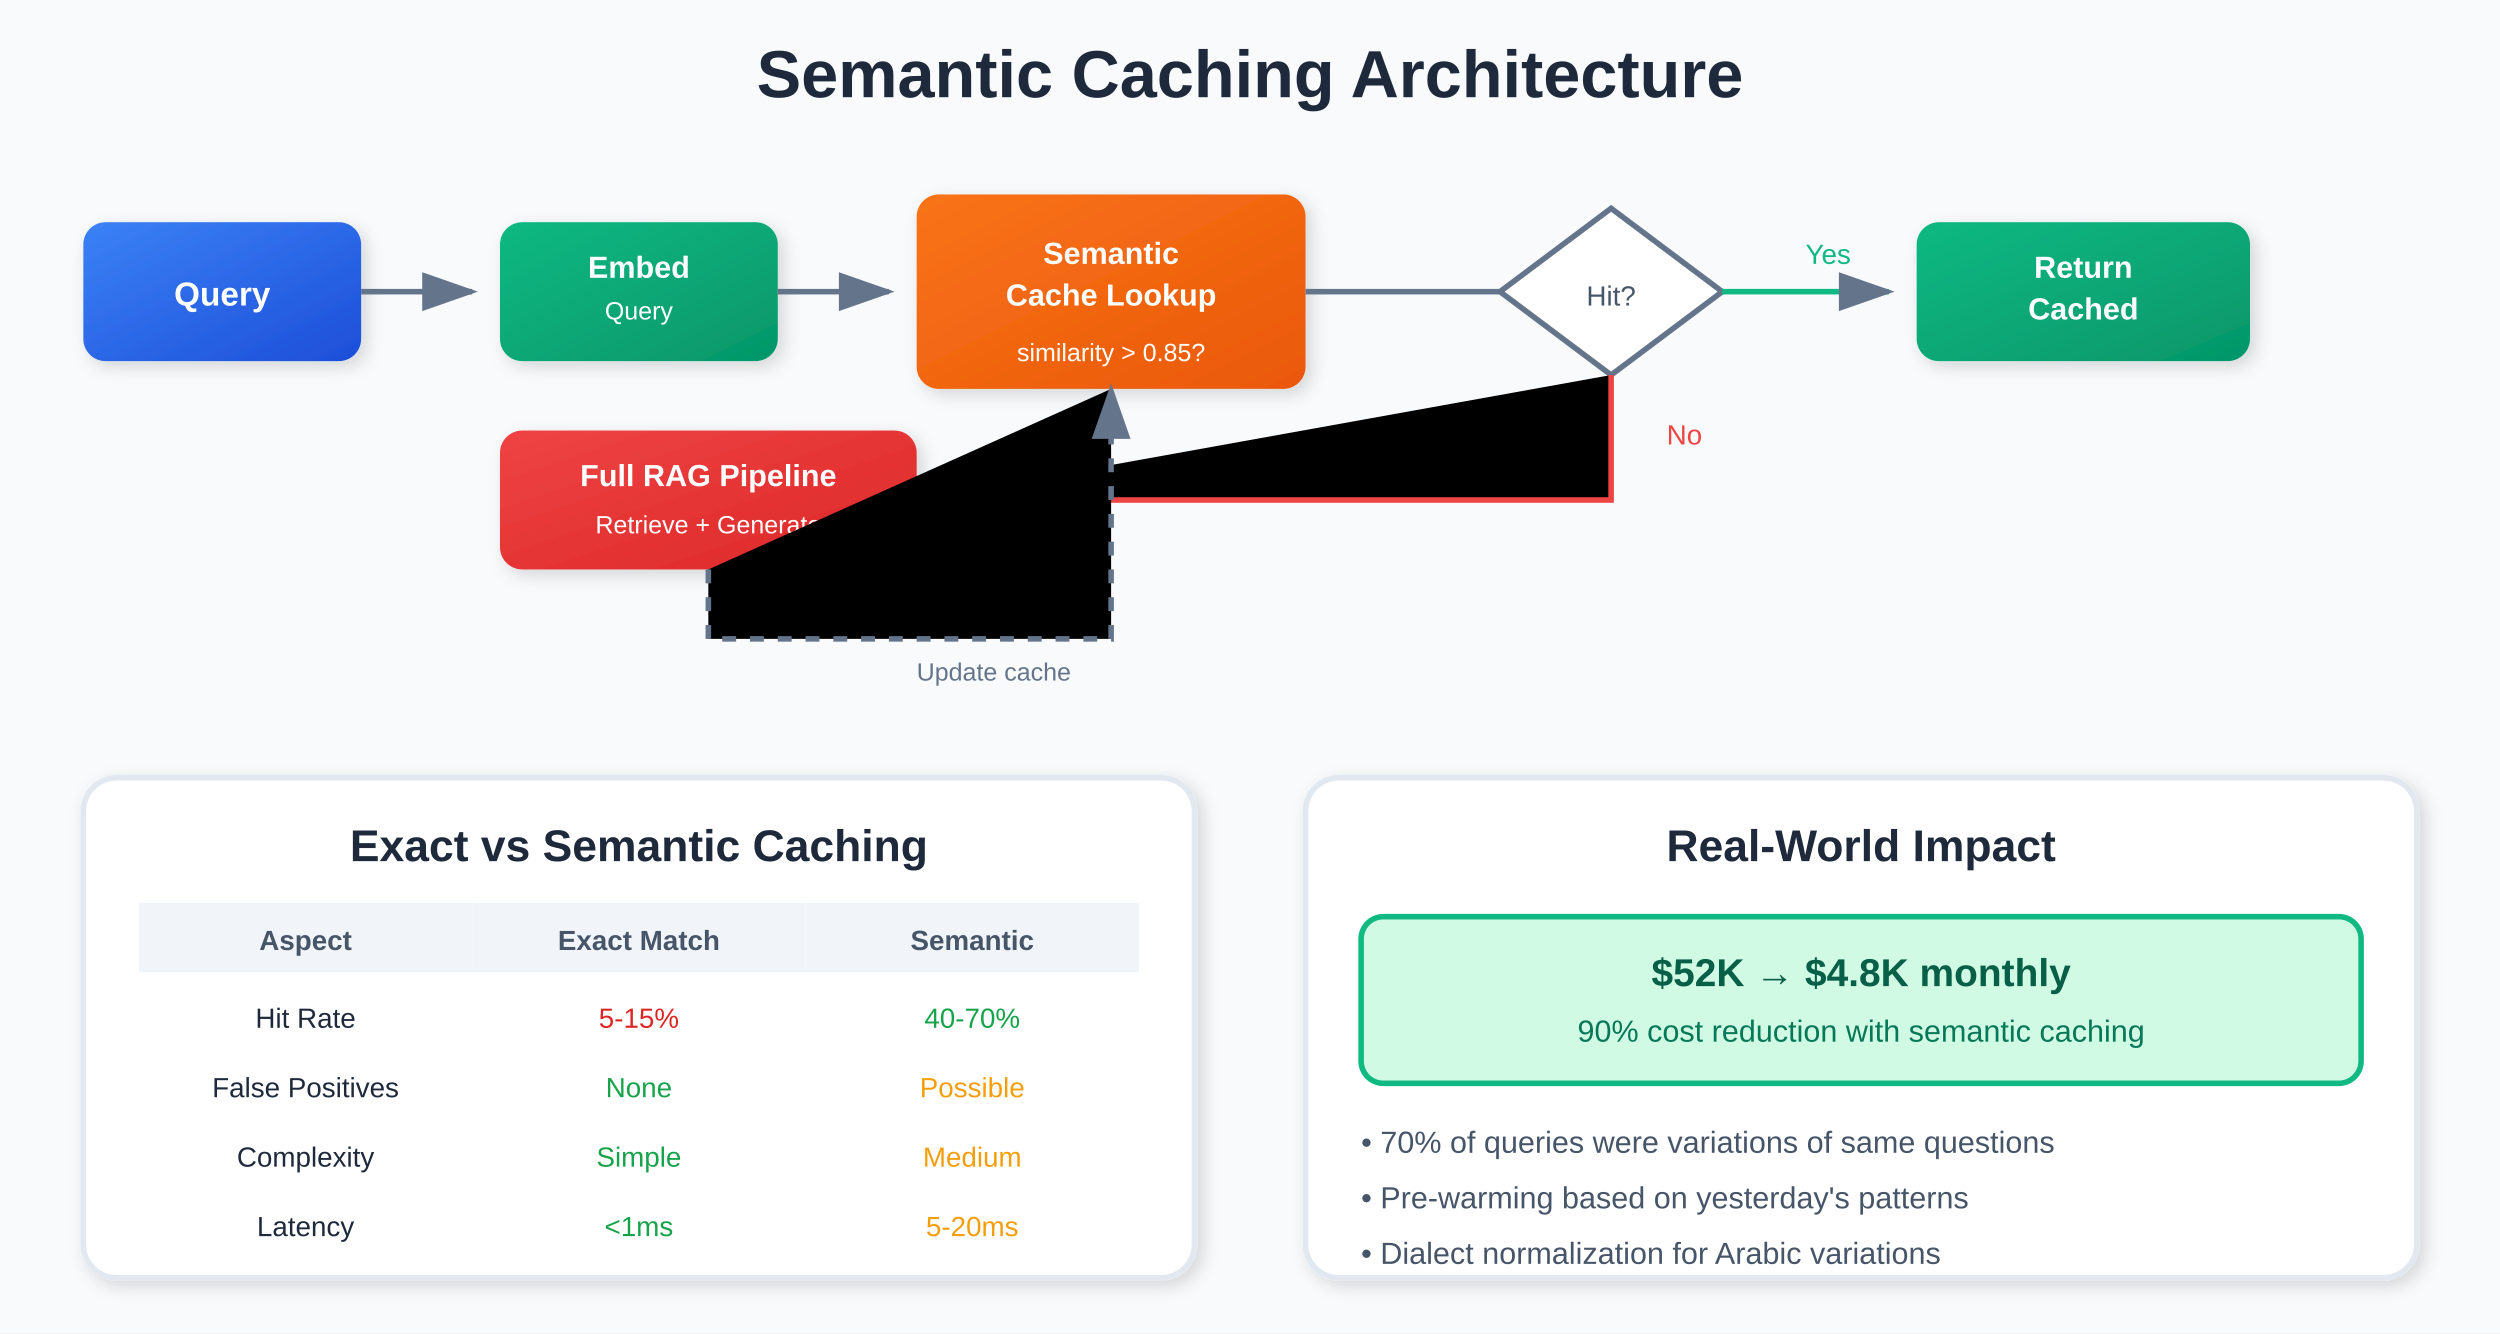
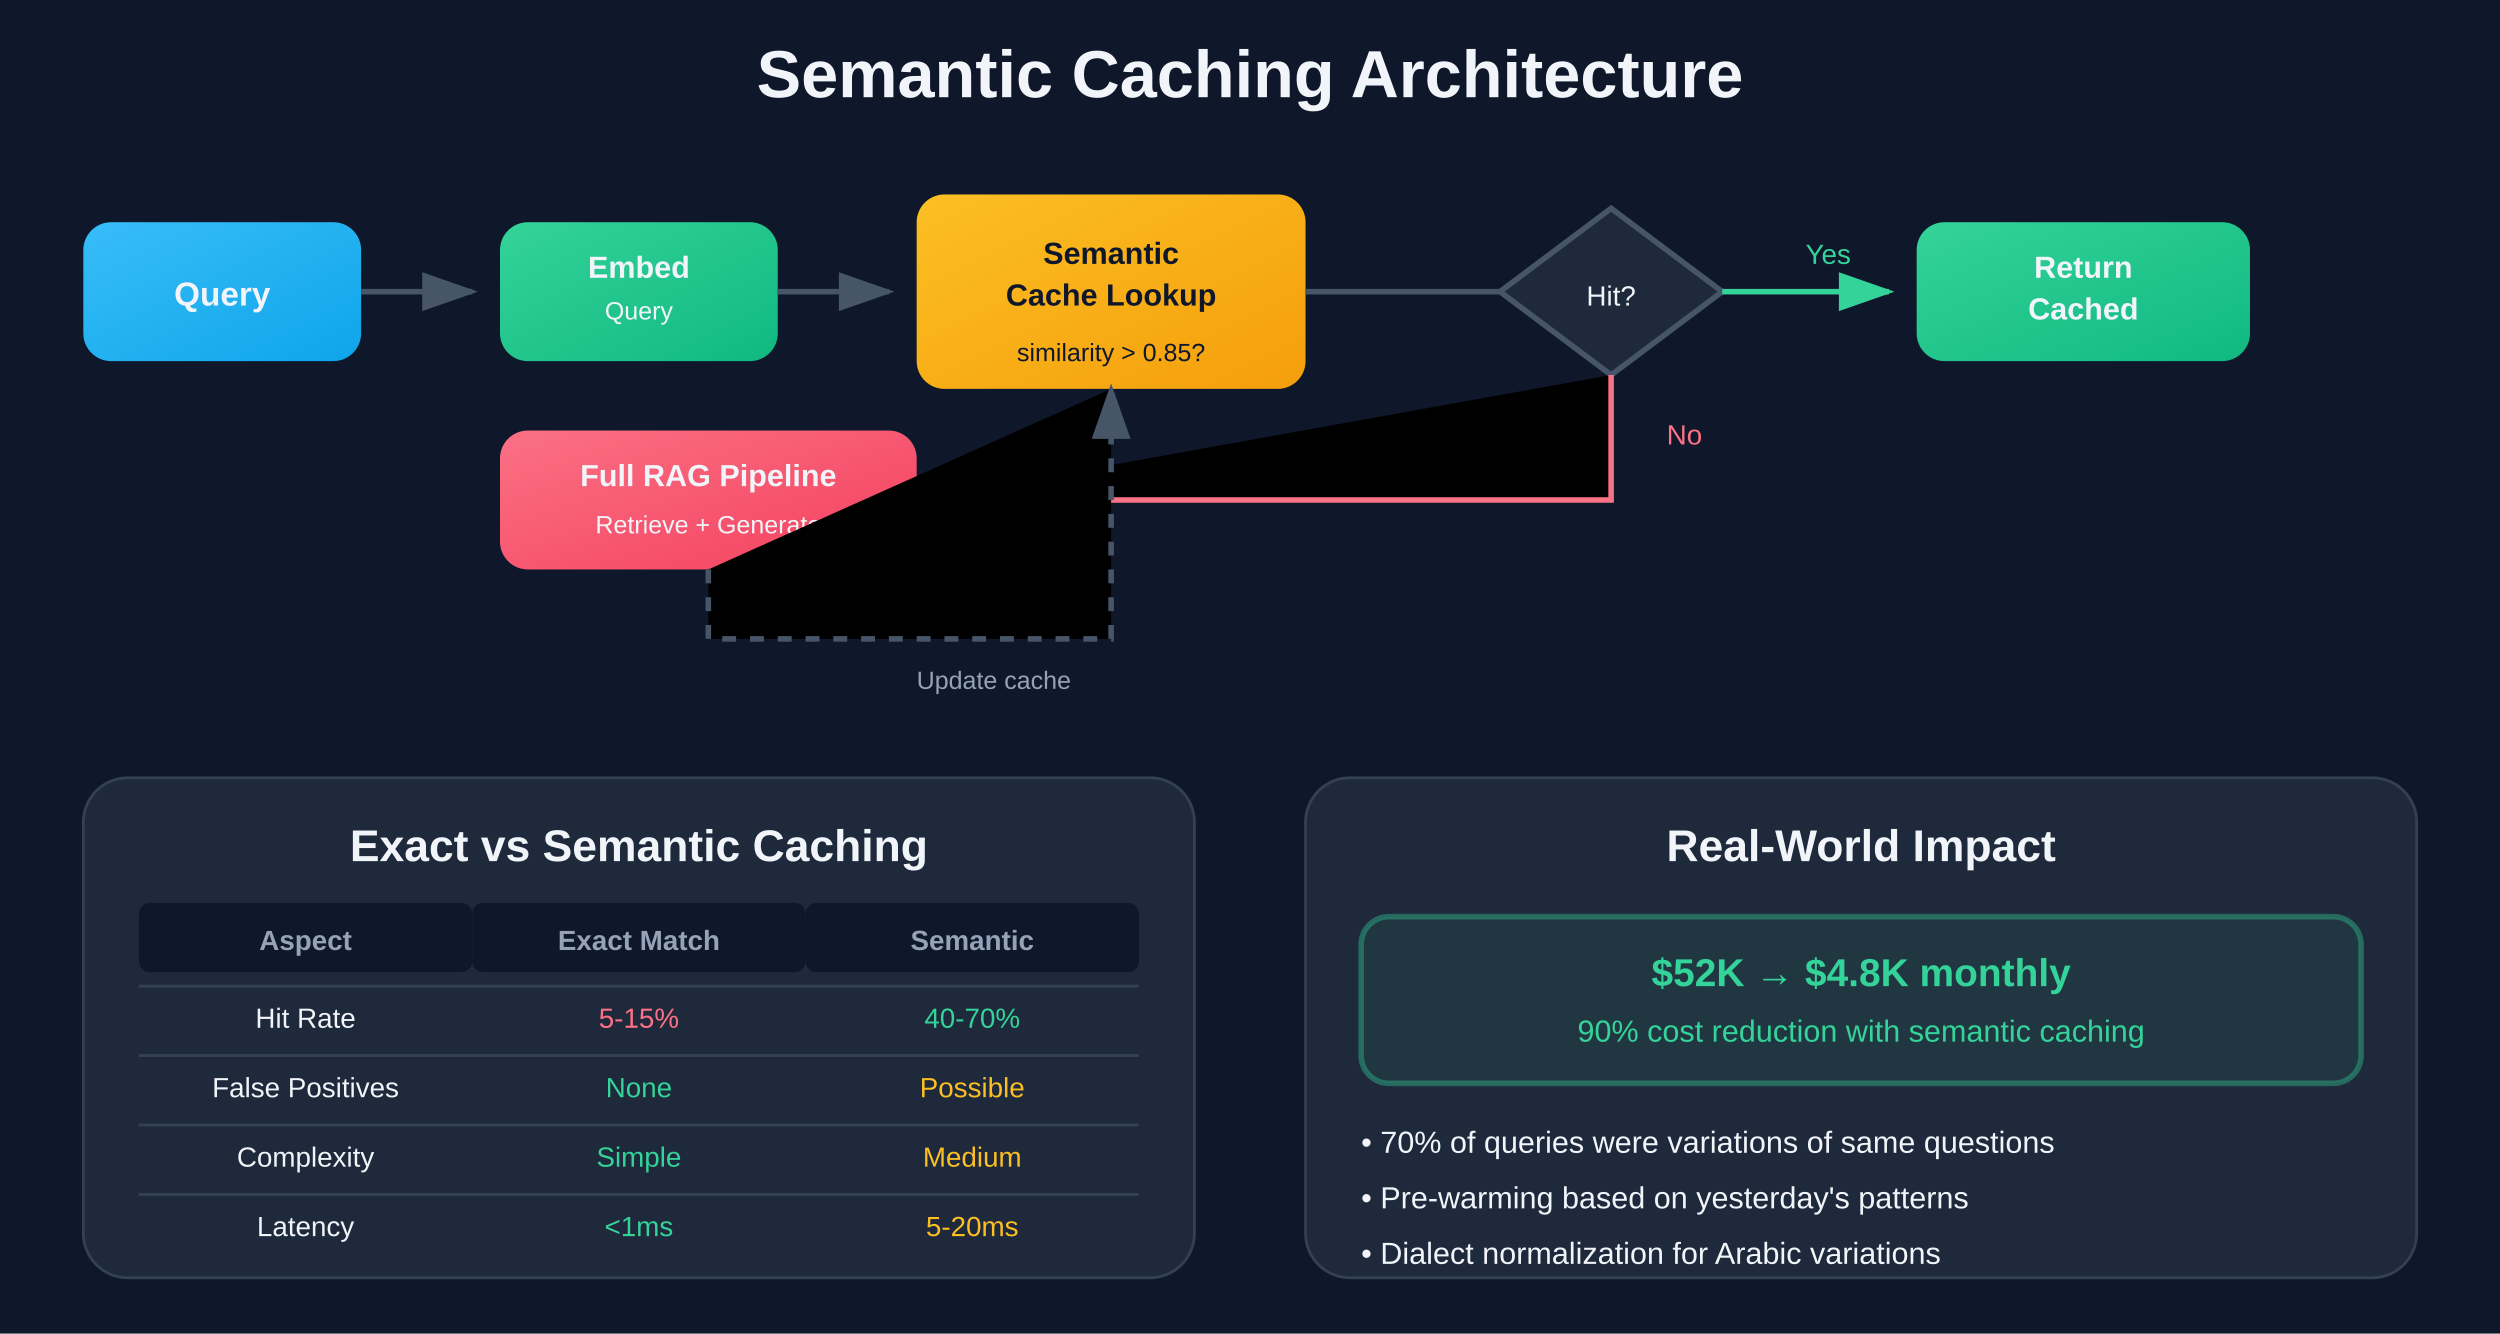
<svg xmlns="http://www.w3.org/2000/svg" viewBox="0 0 900 480">
  <defs>
-     <linearGradient id="scBlue" x1="0%" y1="0%" x2="100%" y2="100%">
-       <stop offset="0%" style="stop-color:#3B82F6;stop-opacity:1" />
-       <stop offset="100%" style="stop-color:#1D4ED8;stop-opacity:1" />
+     <linearGradient id="darkGrad" x1="0%" y1="0%" x2="100%" y2="100%" gradientTransform="rotate(135)">
+       <stop offset="0%" style="stop-color:#0f172a;stop-opacity:1" />
+       <stop offset="100%" style="stop-color:#1e1b4b;stop-opacity:1" />
    </linearGradient>
-     <linearGradient id="scGreen" x1="0%" y1="0%" x2="100%" y2="100%">
-       <stop offset="0%" style="stop-color:#10B981;stop-opacity:1" />
-       <stop offset="100%" style="stop-color:#059669;stop-opacity:1" />
+     <linearGradient id="scSky" x1="0%" y1="0%" x2="100%" y2="100%">
+       <stop offset="0%" style="stop-color:#38bdf8;stop-opacity:1" />
+       <stop offset="100%" style="stop-color:#0ea5e9;stop-opacity:1" />
    </linearGradient>
-     <linearGradient id="scOrange" x1="0%" y1="0%" x2="100%" y2="100%">
-       <stop offset="0%" style="stop-color:#F97316;stop-opacity:1" />
-       <stop offset="100%" style="stop-color:#EA580C;stop-opacity:1" />
+     <linearGradient id="scEmerald" x1="0%" y1="0%" x2="100%" y2="100%">
+       <stop offset="0%" style="stop-color:#34d399;stop-opacity:1" />
+       <stop offset="100%" style="stop-color:#10b981;stop-opacity:1" />
    </linearGradient>
-     <linearGradient id="scRed" x1="0%" y1="0%" x2="100%" y2="100%">
-       <stop offset="0%" style="stop-color:#EF4444;stop-opacity:1" />
-       <stop offset="100%" style="stop-color:#DC2626;stop-opacity:1" />
+     <linearGradient id="scAmber" x1="0%" y1="0%" x2="100%" y2="100%">
+       <stop offset="0%" style="stop-color:#fbbf24;stop-opacity:1" />
+       <stop offset="100%" style="stop-color:#f59e0b;stop-opacity:1" />
    </linearGradient>
-     <filter id="scShadow" x="-20%" y="-20%" width="140%" height="140%">
-       <feDropShadow dx="2" dy="2" stdDeviation="3" flood-opacity="0.15" />
-     </filter>
+     <linearGradient id="scRose" x1="0%" y1="0%" x2="100%" y2="100%">
+       <stop offset="0%" style="stop-color:#fb7185;stop-opacity:1" />
+       <stop offset="100%" style="stop-color:#f43f5e;stop-opacity:1" />
+     </linearGradient>
+     <linearGradient id="scIndigo" x1="0%" y1="0%" x2="100%" y2="100%">
+       <stop offset="0%" style="stop-color:#818cf8;stop-opacity:1" />
+       <stop offset="100%" style="stop-color:#6366f1;stop-opacity:1" />
+     </linearGradient>
    <marker id="scArrow" markerWidth="10" markerHeight="7" refX="9" refY="3.5" orient="auto">
-       <polygon points="0 0, 10 3.5, 0 7" fill="#64748b" />
+       <polygon points="0 0, 10 3.5, 0 7" fill="#475569" />
+     </marker>
+     <marker id="scArrowGreen" markerWidth="10" markerHeight="7" refX="9" refY="3.5" orient="auto">
+       <polygon points="0 0, 10 3.5, 0 7" fill="#34d399" />
    </marker>
  </defs>
-   <rect width="900" height="480" fill="#f8fafc" />
-   <text x="450" y="35" text-anchor="middle" font-family="Arial, sans-serif" font-size="24" font-weight="bold" fill="#1e293b">Semantic Caching Architecture</text>
-   <rect x="30" y="80" width="100" height="50" rx="8" fill="url(#scBlue)" filter="url(#scShadow)" />
-   <text x="80" y="110" text-anchor="middle" font-family="Arial, sans-serif" font-size="12" fill="white" font-weight="bold">Query</text>
-   <path d="M130 105 L170 105" stroke="#64748b" stroke-width="2" marker-end="url(#scArrow)" />
-   <rect x="180" y="80" width="100" height="50" rx="8" fill="url(#scGreen)" filter="url(#scShadow)" />
-   <text x="230" y="100" text-anchor="middle" font-family="Arial, sans-serif" font-size="11" fill="white" font-weight="bold">Embed</text>
-   <text x="230" y="115" text-anchor="middle" font-family="Arial, sans-serif" font-size="9" fill="white">Query</text>
-   <path d="M280 105 L320 105" stroke="#64748b" stroke-width="2" marker-end="url(#scArrow)" />
-   <rect x="330" y="70" width="140" height="70" rx="8" fill="url(#scOrange)" filter="url(#scShadow)" />
-   <text x="400" y="95" text-anchor="middle" font-family="Arial, sans-serif" font-size="11" fill="white" font-weight="bold">Semantic</text>
-   <text x="400" y="110" text-anchor="middle" font-family="Arial, sans-serif" font-size="11" fill="white" font-weight="bold">Cache Lookup</text>
-   <text x="400" y="130" text-anchor="middle" font-family="Arial, sans-serif" font-size="9" fill="white">similarity &gt; 0.85?</text>
-   <polygon points="540,105 580,75 620,105 580,135" fill="white" stroke="#64748b" stroke-width="2" />
-   <text x="580" y="110" text-anchor="middle" font-family="Arial, sans-serif" font-size="10" fill="#475569">Hit?</text>
-   <path d="M470 105 L540 105" stroke="#64748b" stroke-width="2" />
-   <path d="M620 105 L680 105" stroke="#10B981" stroke-width="2" marker-end="url(#scArrow)" />
-   <text x="650" y="95" font-family="Arial, sans-serif" font-size="10" fill="#10B981">Yes</text>
-   <rect x="690" y="80" width="120" height="50" rx="8" fill="url(#scGreen)" filter="url(#scShadow)" />
-   <text x="750" y="100" text-anchor="middle" font-family="Arial, sans-serif" font-size="11" fill="white" font-weight="bold">Return</text>
-   <text x="750" y="115" text-anchor="middle" font-family="Arial, sans-serif" font-size="11" fill="white" font-weight="bold">Cached</text>
-   <path d="M580 135 L580 180 L330 180" stroke="#EF4444" stroke-width="2" />
-   <text x="600" y="160" font-family="Arial, sans-serif" font-size="10" fill="#EF4444">No</text>
-   <rect x="180" y="155" width="150" height="50" rx="8" fill="url(#scRed)" filter="url(#scShadow)" />
-   <text x="255" y="175" text-anchor="middle" font-family="Arial, sans-serif" font-size="11" fill="white" font-weight="bold">Full RAG Pipeline</text>
-   <text x="255" y="192" text-anchor="middle" font-family="Arial, sans-serif" font-size="9" fill="white">Retrieve + Generate</text>
-   <path d="M255 205 L255 230 L400 230 L400 140" stroke="#64748b" stroke-width="2" stroke-dasharray="5,5" marker-end="url(#scArrow)" />
-   <text x="330" y="245" font-family="Arial, sans-serif" font-size="9" fill="#64748b">Update cache</text>
-   <rect x="30" y="280" width="400" height="180" rx="12" fill="white" stroke="#e2e8f0" stroke-width="2" filter="url(#scShadow)" />
-   <text x="230" y="310" text-anchor="middle" font-family="Arial, sans-serif" font-size="16" fill="#1e293b" font-weight="bold">Exact vs Semantic Caching</text>
-   <rect x="50" y="325" width="120" height="25" fill="#f1f5f9" />
-   <rect x="170" y="325" width="120" height="25" fill="#f1f5f9" />
-   <rect x="290" y="325" width="120" height="25" fill="#f1f5f9" />
-   <text x="110" y="342" text-anchor="middle" font-family="Arial, sans-serif" font-size="10" fill="#475569" font-weight="bold">Aspect</text>
-   <text x="230" y="342" text-anchor="middle" font-family="Arial, sans-serif" font-size="10" fill="#475569" font-weight="bold">Exact Match</text>
-   <text x="350" y="342" text-anchor="middle" font-family="Arial, sans-serif" font-size="10" fill="#475569" font-weight="bold">Semantic</text>
-   <text x="110" y="370" text-anchor="middle" font-family="Arial, sans-serif" font-size="10" fill="#1e293b">Hit Rate</text>
-   <text x="230" y="370" text-anchor="middle" font-family="Arial, sans-serif" font-size="10" fill="#dc2626">5-15%</text>
-   <text x="350" y="370" text-anchor="middle" font-family="Arial, sans-serif" font-size="10" fill="#16a34a">40-70%</text>
-   <text x="110" y="395" text-anchor="middle" font-family="Arial, sans-serif" font-size="10" fill="#1e293b">False Positives</text>
-   <text x="230" y="395" text-anchor="middle" font-family="Arial, sans-serif" font-size="10" fill="#16a34a">None</text>
-   <text x="350" y="395" text-anchor="middle" font-family="Arial, sans-serif" font-size="10" fill="#f59e0b">Possible</text>
-   <text x="110" y="420" text-anchor="middle" font-family="Arial, sans-serif" font-size="10" fill="#1e293b">Complexity</text>
-   <text x="230" y="420" text-anchor="middle" font-family="Arial, sans-serif" font-size="10" fill="#16a34a">Simple</text>
-   <text x="350" y="420" text-anchor="middle" font-family="Arial, sans-serif" font-size="10" fill="#f59e0b">Medium</text>
-   <text x="110" y="445" text-anchor="middle" font-family="Arial, sans-serif" font-size="10" fill="#1e293b">Latency</text>
-   <text x="230" y="445" text-anchor="middle" font-family="Arial, sans-serif" font-size="10" fill="#16a34a">&lt;1ms</text>
-   <text x="350" y="445" text-anchor="middle" font-family="Arial, sans-serif" font-size="10" fill="#f59e0b">5-20ms</text>
-   <rect x="470" y="280" width="400" height="180" rx="12" fill="white" stroke="#e2e8f0" stroke-width="2" filter="url(#scShadow)" />
-   <text x="670" y="310" text-anchor="middle" font-family="Arial, sans-serif" font-size="16" fill="#1e293b" font-weight="bold">Real-World Impact</text>
-   <rect x="490" y="330" width="360" height="60" rx="8" fill="#D1FAE5" stroke="#10B981" stroke-width="2" />
-   <text x="670" y="355" text-anchor="middle" font-family="Arial, sans-serif" font-size="14" fill="#065F46" font-weight="bold">$52K → $4.8K monthly</text>
-   <text x="670" y="375" text-anchor="middle" font-family="Arial, sans-serif" font-size="11" fill="#047857">90% cost reduction with semantic caching</text>
-   <text x="490" y="415" font-family="Arial, sans-serif" font-size="11" fill="#475569">• 70% of queries were variations of same questions</text>
-   <text x="490" y="435" font-family="Arial, sans-serif" font-size="11" fill="#475569">• Pre-warming based on yesterday's patterns</text>
-   <text x="490" y="455" font-family="Arial, sans-serif" font-size="11" fill="#475569">• Dialect normalization for Arabic variations</text>
+   <rect width="900" height="480" fill="#0f172a" />
+   <rect width="900" height="480" fill="url(#darkGrad)" />
+   <text x="450" y="35" text-anchor="middle" font-family="Arial, sans-serif" font-size="24" font-weight="bold" fill="#f1f5f9">Semantic Caching Architecture</text>
+   <rect x="30" y="80" width="100" height="50" rx="10" fill="url(#scSky)" />
+   <text x="80" y="110" text-anchor="middle" font-family="Arial, sans-serif" font-size="12" fill="#f1f5f9" font-weight="bold">Query</text>
+   <path d="M130 105 L170 105" stroke="#475569" stroke-width="2" marker-end="url(#scArrow)" />
+   <rect x="180" y="80" width="100" height="50" rx="10" fill="url(#scEmerald)" />
+   <text x="230" y="100" text-anchor="middle" font-family="Arial, sans-serif" font-size="11" fill="#f1f5f9" font-weight="bold">Embed</text>
+   <text x="230" y="115" text-anchor="middle" font-family="Arial, sans-serif" font-size="9" fill="#f1f5f9">Query</text>
+   <path d="M280 105 L320 105" stroke="#475569" stroke-width="2" marker-end="url(#scArrow)" />
+   <rect x="330" y="70" width="140" height="70" rx="10" fill="url(#scAmber)" />
+   <text x="400" y="95" text-anchor="middle" font-family="Arial, sans-serif" font-size="11" fill="#0f172a" font-weight="bold">Semantic</text>
+   <text x="400" y="110" text-anchor="middle" font-family="Arial, sans-serif" font-size="11" fill="#0f172a" font-weight="bold">Cache Lookup</text>
+   <text x="400" y="130" text-anchor="middle" font-family="Arial, sans-serif" font-size="9" fill="#0f172a">similarity &gt; 0.85?</text>
+   <polygon points="540,105 580,75 620,105 580,135" fill="#1e293b" stroke="#475569" stroke-width="2" />
+   <text x="580" y="110" text-anchor="middle" font-family="Arial, sans-serif" font-size="10" fill="#f1f5f9">Hit?</text>
+   <path d="M470 105 L540 105" stroke="#475569" stroke-width="2" />
+   <path d="M620 105 L680 105" stroke="#34d399" stroke-width="2" marker-end="url(#scArrowGreen)" />
+   <text x="650" y="95" font-family="Arial, sans-serif" font-size="10" fill="#34d399">Yes</text>
+   <rect x="690" y="80" width="120" height="50" rx="10" fill="url(#scEmerald)" />
+   <text x="750" y="100" text-anchor="middle" font-family="Arial, sans-serif" font-size="11" fill="#f1f5f9" font-weight="bold">Return</text>
+   <text x="750" y="115" text-anchor="middle" font-family="Arial, sans-serif" font-size="11" fill="#f1f5f9" font-weight="bold">Cached</text>
+   <path d="M580 135 L580 180 L330 180" stroke="#fb7185" stroke-width="2" />
+   <text x="600" y="160" font-family="Arial, sans-serif" font-size="10" fill="#fb7185">No</text>
+   <rect x="180" y="155" width="150" height="50" rx="10" fill="url(#scRose)" />
+   <text x="255" y="175" text-anchor="middle" font-family="Arial, sans-serif" font-size="11" fill="#f1f5f9" font-weight="bold">Full RAG Pipeline</text>
+   <text x="255" y="192" text-anchor="middle" font-family="Arial, sans-serif" font-size="9" fill="#f1f5f9">Retrieve + Generate</text>
+   <path d="M255 205 L255 230 L400 230 L400 140" stroke="#475569" stroke-width="2" stroke-dasharray="5,5" marker-end="url(#scArrow)" />
+   <text x="330" y="248" font-family="Arial, sans-serif" font-size="9" fill="#94a3b8">Update cache</text>
+   <rect x="30" y="280" width="400" height="180" rx="16" fill="#1e293b" stroke="#334155" stroke-width="1" />
+   <text x="230" y="310" text-anchor="middle" font-family="Arial, sans-serif" font-size="16" fill="#f1f5f9" font-weight="bold">Exact vs Semantic Caching</text>
+   <rect x="50" y="325" width="120" height="25" rx="4" fill="#0f172a" />
+   <rect x="170" y="325" width="120" height="25" rx="4" fill="#0f172a" />
+   <rect x="290" y="325" width="120" height="25" rx="4" fill="#0f172a" />
+   <text x="110" y="342" text-anchor="middle" font-family="Arial, sans-serif" font-size="10" fill="#94a3b8" font-weight="bold">Aspect</text>
+   <text x="230" y="342" text-anchor="middle" font-family="Arial, sans-serif" font-size="10" fill="#94a3b8" font-weight="bold">Exact Match</text>
+   <text x="350" y="342" text-anchor="middle" font-family="Arial, sans-serif" font-size="10" fill="#94a3b8" font-weight="bold">Semantic</text>
+   <line x1="50" y1="355" x2="410" y2="355" stroke="#334155" stroke-width="1" />
+   <line x1="50" y1="380" x2="410" y2="380" stroke="#334155" stroke-width="1" />
+   <line x1="50" y1="405" x2="410" y2="405" stroke="#334155" stroke-width="1" />
+   <line x1="50" y1="430" x2="410" y2="430" stroke="#334155" stroke-width="1" />
+   <text x="110" y="370" text-anchor="middle" font-family="Arial, sans-serif" font-size="10" fill="#f1f5f9">Hit Rate</text>
+   <text x="230" y="370" text-anchor="middle" font-family="Arial, sans-serif" font-size="10" fill="#fb7185">5-15%</text>
+   <text x="350" y="370" text-anchor="middle" font-family="Arial, sans-serif" font-size="10" fill="#34d399">40-70%</text>
+   <text x="110" y="395" text-anchor="middle" font-family="Arial, sans-serif" font-size="10" fill="#f1f5f9">False Positives</text>
+   <text x="230" y="395" text-anchor="middle" font-family="Arial, sans-serif" font-size="10" fill="#34d399">None</text>
+   <text x="350" y="395" text-anchor="middle" font-family="Arial, sans-serif" font-size="10" fill="#fbbf24">Possible</text>
+   <text x="110" y="420" text-anchor="middle" font-family="Arial, sans-serif" font-size="10" fill="#f1f5f9">Complexity</text>
+   <text x="230" y="420" text-anchor="middle" font-family="Arial, sans-serif" font-size="10" fill="#34d399">Simple</text>
+   <text x="350" y="420" text-anchor="middle" font-family="Arial, sans-serif" font-size="10" fill="#fbbf24">Medium</text>
+   <text x="110" y="445" text-anchor="middle" font-family="Arial, sans-serif" font-size="10" fill="#f1f5f9">Latency</text>
+   <text x="230" y="445" text-anchor="middle" font-family="Arial, sans-serif" font-size="10" fill="#34d399">&lt;1ms</text>
+   <text x="350" y="445" text-anchor="middle" font-family="Arial, sans-serif" font-size="10" fill="#fbbf24">5-20ms</text>
+   <rect x="470" y="280" width="400" height="180" rx="16" fill="#1e293b" stroke="#334155" stroke-width="1" />
+   <text x="670" y="310" text-anchor="middle" font-family="Arial, sans-serif" font-size="16" fill="#f1f5f9" font-weight="bold">Real-World Impact</text>
+   <rect x="490" y="330" width="360" height="60" rx="10" fill="#34d39915" stroke="#34d39960" stroke-width="2" />
+   <text x="670" y="355" text-anchor="middle" font-family="Arial, sans-serif" font-size="14" fill="#34d399" font-weight="bold">$52K → $4.8K monthly</text>
+   <text x="670" y="375" text-anchor="middle" font-family="Arial, sans-serif" font-size="11" fill="#34d399">90% cost reduction with semantic caching</text>
+   <text x="490" y="415" font-family="Arial, sans-serif" font-size="11" fill="#f1f5f9">• 70% of queries were variations of same questions</text>
+   <text x="490" y="435" font-family="Arial, sans-serif" font-size="11" fill="#f1f5f9">• Pre-warming based on yesterday's patterns</text>
+   <text x="490" y="455" font-family="Arial, sans-serif" font-size="11" fill="#f1f5f9">• Dialect normalization for Arabic variations</text>
</svg>
